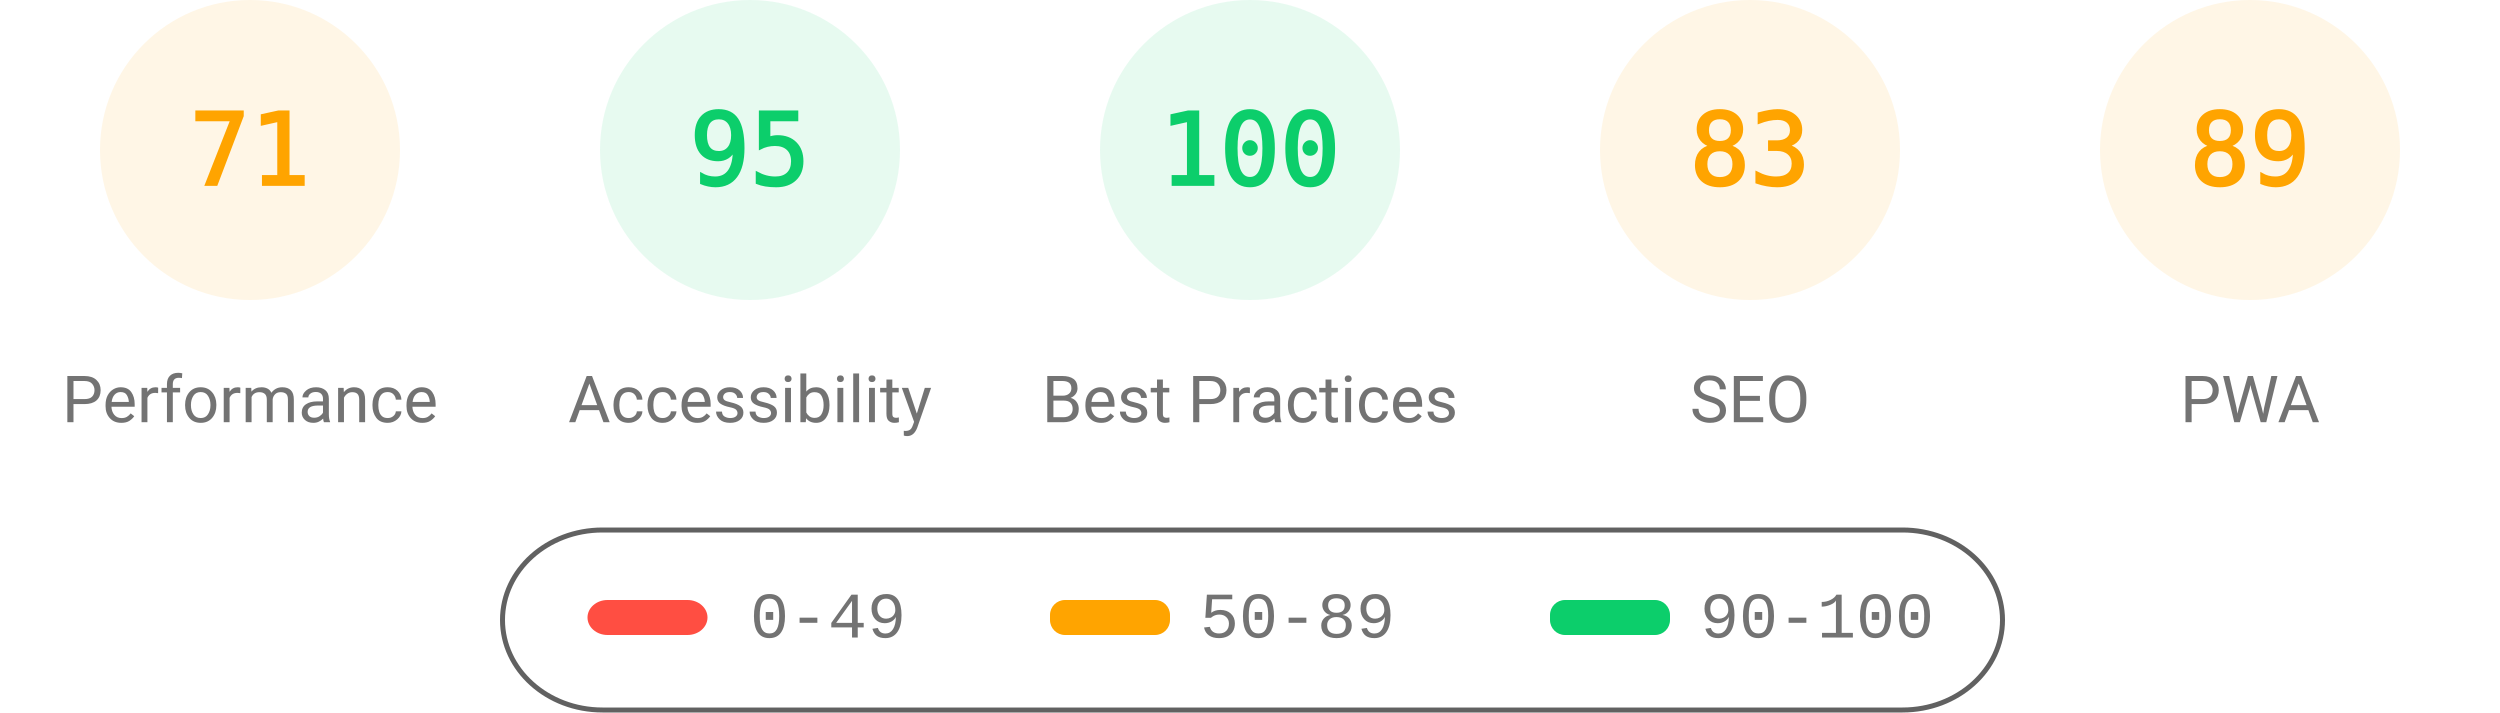
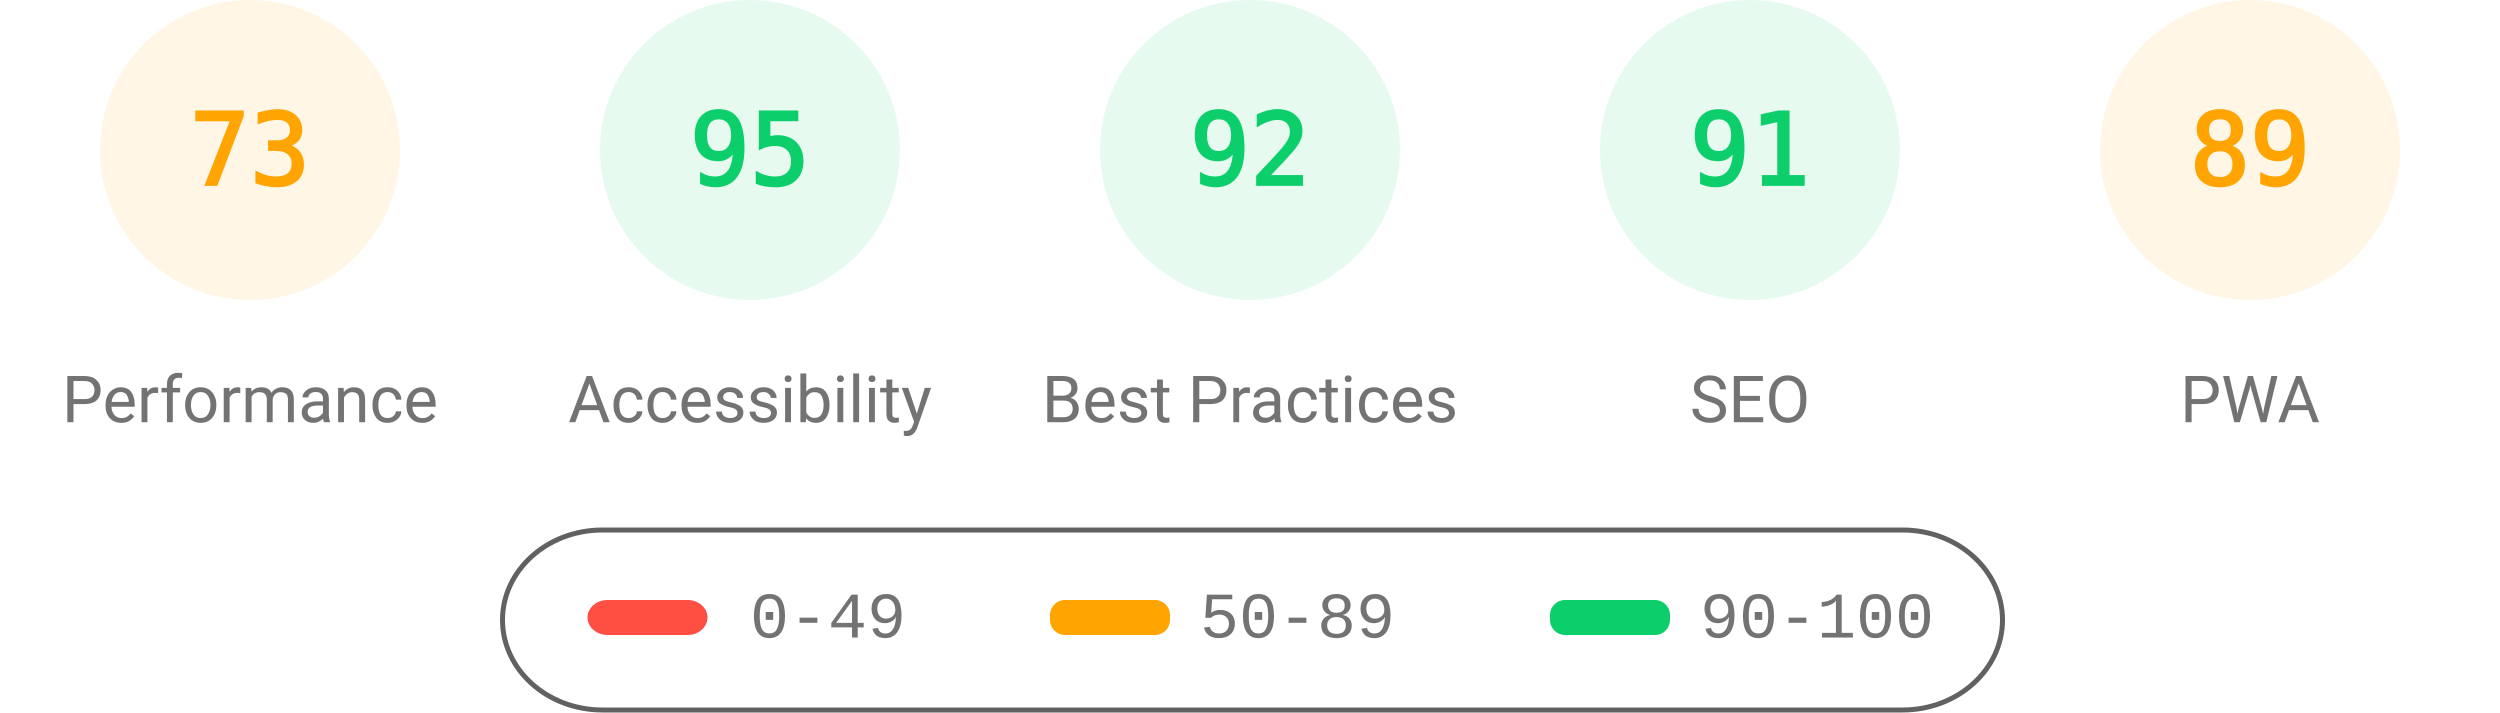
<svg xmlns="http://www.w3.org/2000/svg" fill="none" width="1000" height="285">
  <style>.gauge-base{opacity:.1}.gauge-arc{fill:none;animation-delay:250ms;stroke-linecap:round;transform:rotate(-90deg);transform-origin:100px 60px;animation:load-gauge 1s ease forwards}.guage-text{font-size:40px;font-family:monospace;text-align:center}.guage-red{color:#ff4e42;fill:#ff4e42;stroke:#ff4e42}.guage-orange{color:#ffa400;fill:#ffa400;stroke:#ffa400}.guage-green{color:#0cce6b;fill:#0cce6b;stroke:#0cce6b}.guage-undefined{color:#5c5c5c;fill:#5c5c5c;stroke:#5c5c5c}.guage-title{color:#737373;fill:#737373;stroke:none;font-size:26px;line-height:26px;font-family:Roboto,Halvetica,Arial,sans-serif}@keyframes load-gauge{from{stroke-dasharray:0 352.858}}</style>
  <svg class="guage-div guage-perf guage-orange" viewBox="0 0 200 200" width="200" height="200">
    <circle class="gauge-base" r="56" cx="100" cy="60" stroke-width="8" />
-     <circle class="gauge-arc guage-arc-1" r="56" cx="100" cy="60" stroke-width="8" style="stroke-dasharray:249.819,351.858" />
-     <text class="guage-text" x="100" y="60" alignment-baseline="central" dominant-baseline="central" text-anchor="middle">71</text>
+     <circle class="gauge-arc guage-arc-1" r="56" cx="100" cy="60" stroke-width="8" style="stroke-dasharray:256.856,351.858" />
+     <text class="guage-text" x="100" y="60" alignment-baseline="central" dominant-baseline="central" text-anchor="middle">73</text>
    <text class="guage-title" x="100" y="160" alignment-baseline="central" dominant-baseline="central" text-anchor="middle">Performance</text>
  </svg>
  <svg class="guage-div guage-acc guage-green" viewBox="0 0 200 200" width="200" height="200" x="200">
    <circle class="gauge-base" r="56" cx="100" cy="60" stroke-width="8" />
    <circle class="gauge-arc guage-arc-2" r="56" cx="100" cy="60" stroke-width="8" style="stroke-dasharray:334.265,351.858" />
    <text class="guage-text" x="100" y="60" alignment-baseline="central" dominant-baseline="central" text-anchor="middle">95</text>
    <text class="guage-title" x="100" y="160" alignment-baseline="central" dominant-baseline="central" text-anchor="middle">Accessibility</text>
  </svg>
  <svg class="guage-div guage-best guage-green" viewBox="0 0 200 200" width="200" height="200" x="400">
    <circle class="gauge-base" r="56" cx="100" cy="60" stroke-width="8" />
-     <circle class="gauge-arc guage-arc-3" r="56" cx="100" cy="60" stroke-width="8" style="stroke-dasharray:351.858,351.858" />
-     <text class="guage-text" x="100" y="60" alignment-baseline="central" dominant-baseline="central" text-anchor="middle">100</text>
+     <circle class="gauge-arc guage-arc-3" r="56" cx="100" cy="60" stroke-width="8" style="stroke-dasharray:323.709,351.858" />
+     <text class="guage-text" x="100" y="60" alignment-baseline="central" dominant-baseline="central" text-anchor="middle">92</text>
    <text class="guage-title" x="100" y="160" alignment-baseline="central" dominant-baseline="central" text-anchor="middle">Best Practices</text>
  </svg>
-   <svg class="guage-div guage-seo guage-orange" viewBox="0 0 200 200" width="200" height="200" x="600">
+   <svg class="guage-div guage-seo guage-green" viewBox="0 0 200 200" width="200" height="200" x="600">
    <circle class="gauge-base" r="56" cx="100" cy="60" stroke-width="8" />
-     <circle class="gauge-arc guage-arc-4" r="56" cx="100" cy="60" stroke-width="8" style="stroke-dasharray:292.042,351.858" />
-     <text class="guage-text" x="100" y="60" alignment-baseline="central" dominant-baseline="central" text-anchor="middle">83</text>
+     <circle class="gauge-arc guage-arc-4" r="56" cx="100" cy="60" stroke-width="8" style="stroke-dasharray:320.191,351.858" />
+     <text class="guage-text" x="100" y="60" alignment-baseline="central" dominant-baseline="central" text-anchor="middle">91</text>
    <text class="guage-title" x="100" y="160" alignment-baseline="central" dominant-baseline="central" text-anchor="middle">SEO</text>
  </svg>
  <svg class="guage-div guage-pwa guage-orange" viewBox="0 0 200 200" width="200" height="200" x="800">
    <circle class="gauge-base" r="56" cx="100" cy="60" stroke-width="8" />
    <circle class="gauge-arc guage-arc-4" r="56" cx="100" cy="60" stroke-width="8" style="stroke-dasharray:313.154,351.858" />
    <text class="guage-text" x="100" y="60" alignment-baseline="central" dominant-baseline="central" text-anchor="middle">89</text>
    <text class="guage-title" x="100" y="160" alignment-baseline="central" dominant-baseline="central" text-anchor="middle">PWA</text>
  </svg>
  <svg width="604" height="76" x="200" y="210">
    <path fill="none" id="canvas_background" d="M-1-1h604v80H-1z" />
    <rect fill-opacity="0" stroke="#616161" stroke-width="2" rx="40" id="svg_2" height="72" width="600" y="2" x="1" fill="#000" />
    <rect stroke="#000" rx="8" id="svg_3" height="14" width="48" y="30" x="35" stroke-opacity="null" stroke-width="0" fill="#ff4e42" />
    <rect stroke="#000" rx="6" id="svg_4" height="14" width="48" y="30" x="220" stroke-opacity="null" stroke-width="0" fill="#ffa400" />
    <rect stroke="#000" rx="6" id="svg_5" height="14" width="48" y="30" x="420" stroke-opacity="null" stroke-width="0" fill="#0cce6b" />
    <text xml:space="preserve" text-anchor="start" font-family="'Courier New', Courier, monospace" font-size="26" id="svg_6" y="45" x="100" stroke-opacity="null" stroke-width="0" stroke="#000" fill="#737373">0-49</text>
    <text xml:space="preserve" text-anchor="start" font-family="'Courier New', Courier, monospace" font-size="26" id="svg_7" y="45" x="280" stroke-opacity="null" stroke-width="0" stroke="#000" fill="#737373">50-89</text>
    <text xml:space="preserve" text-anchor="start" font-family="'Courier New', Courier, monospace" font-size="26" id="svg_8" y="45" x="480" stroke-opacity="null" stroke-width="0" stroke="#000" fill="#737373">90-100</text>
  </svg>
</svg>
